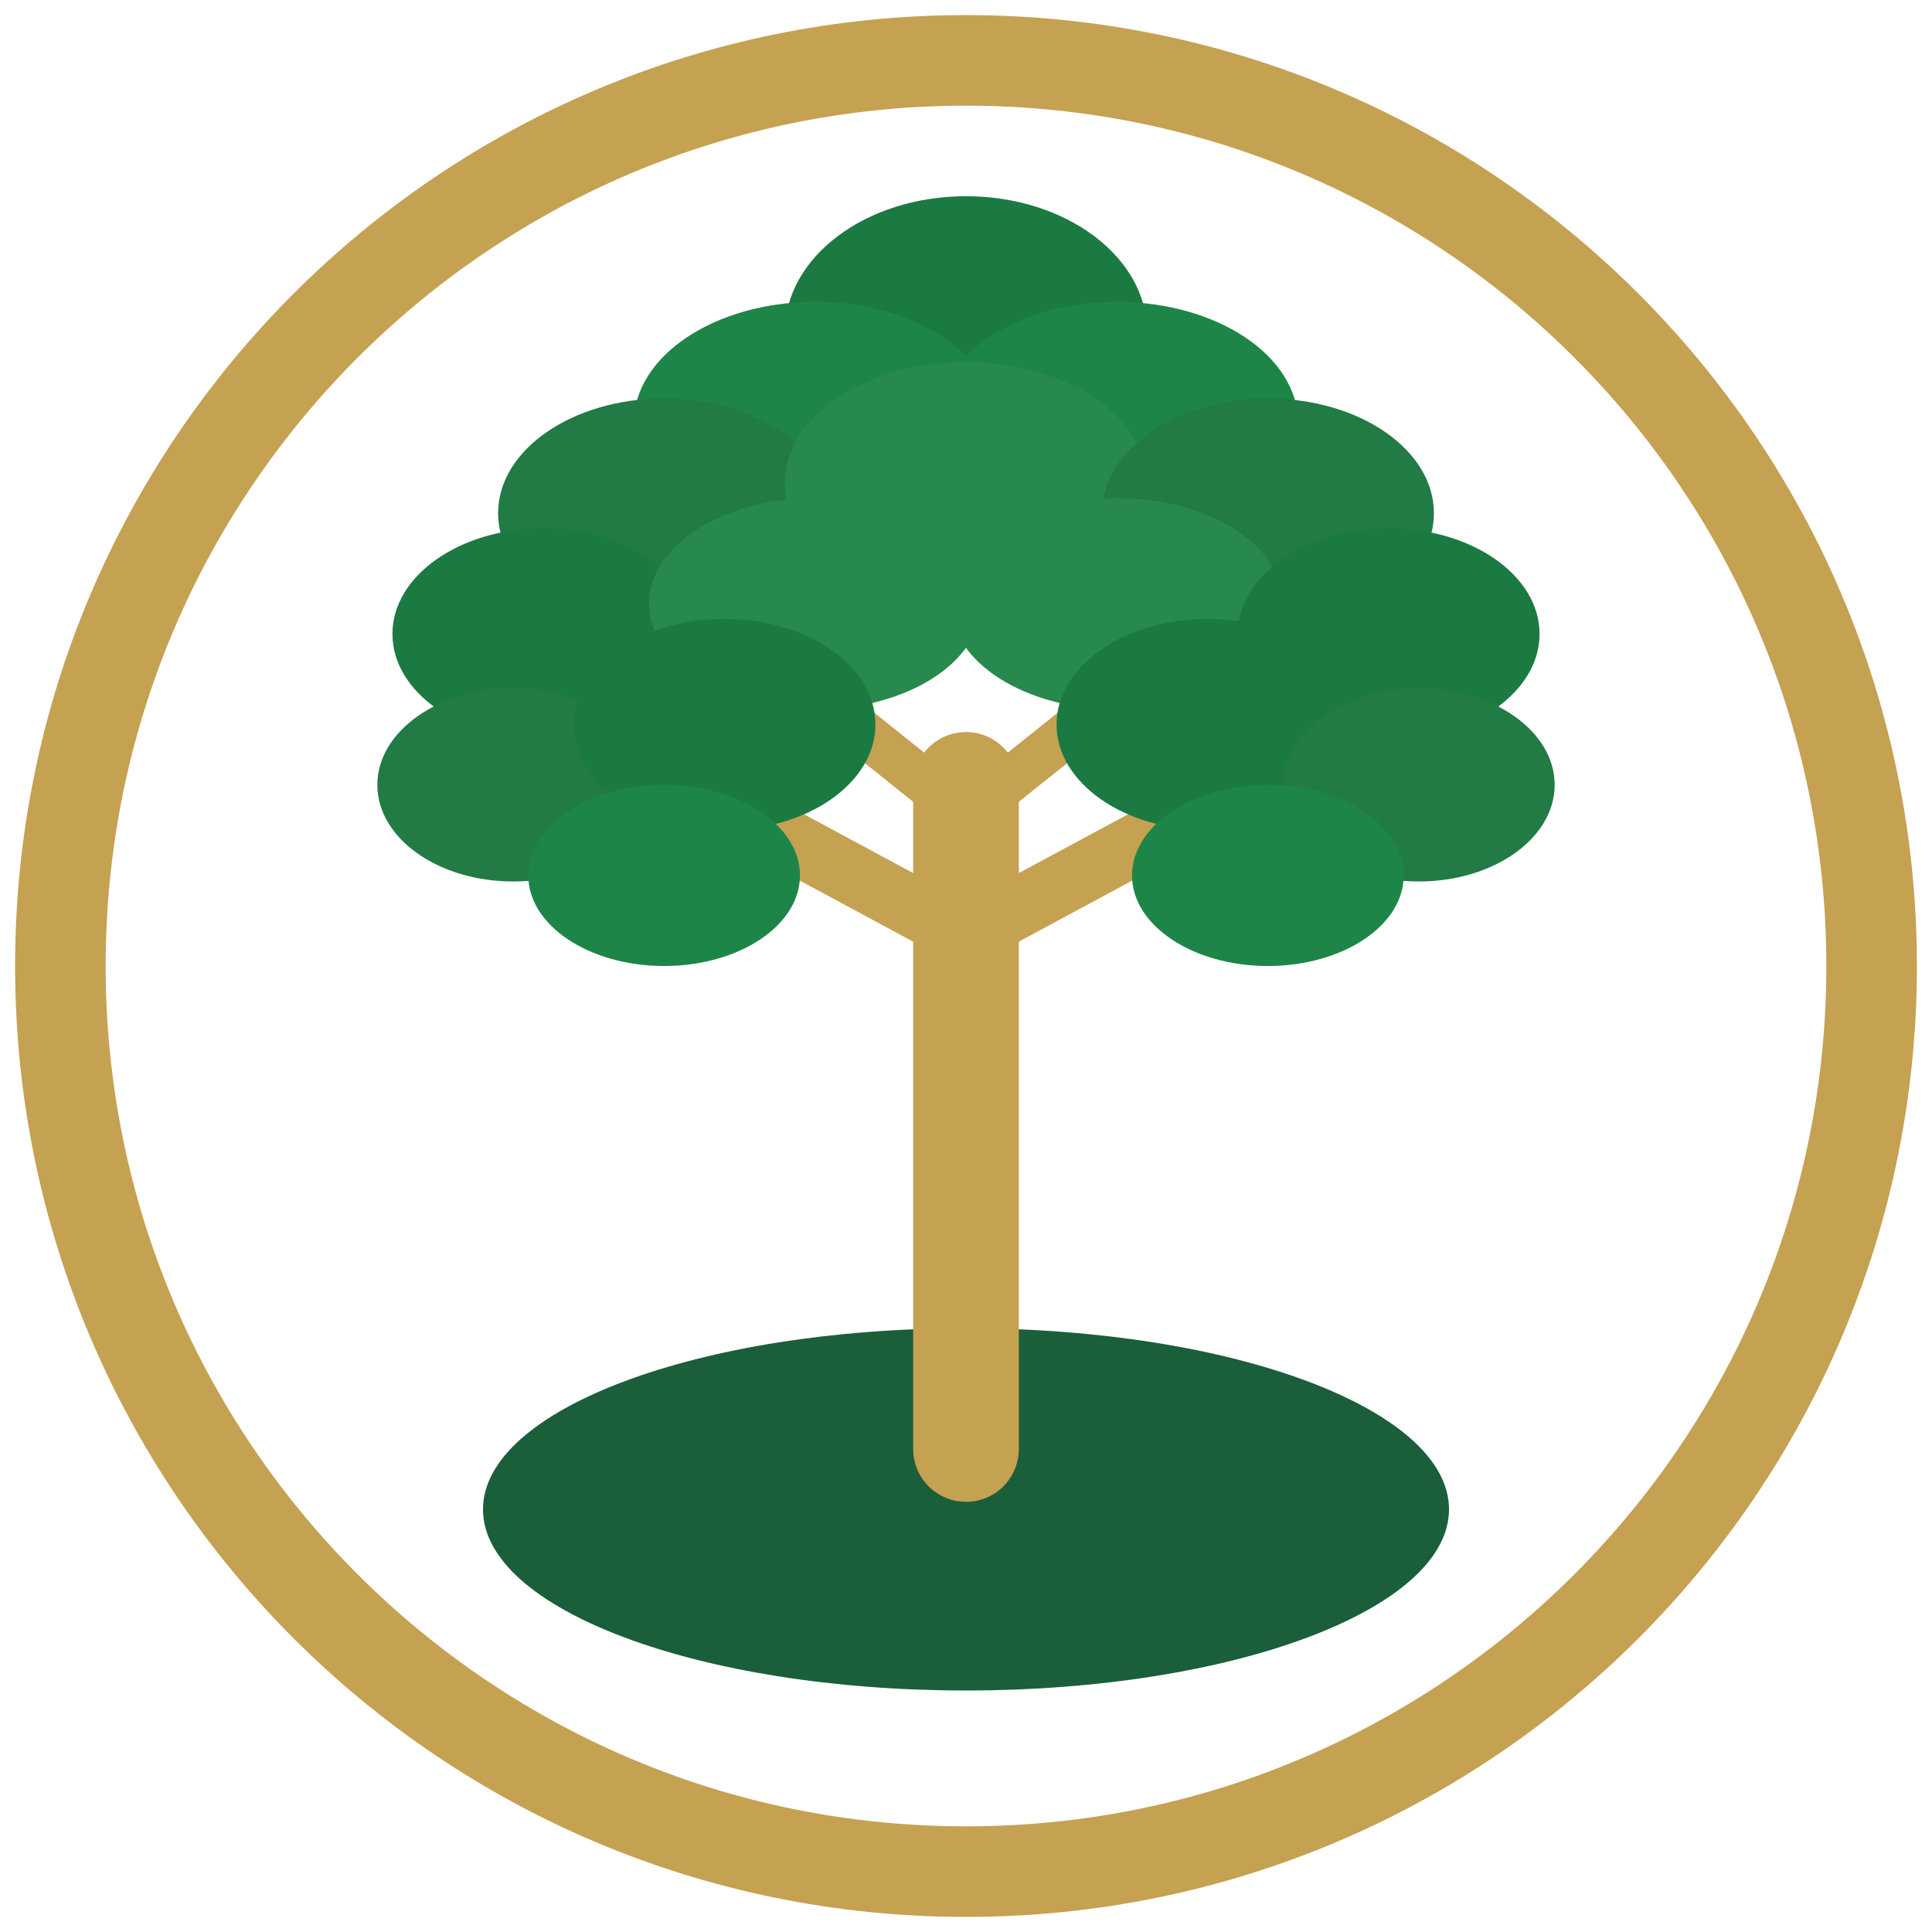
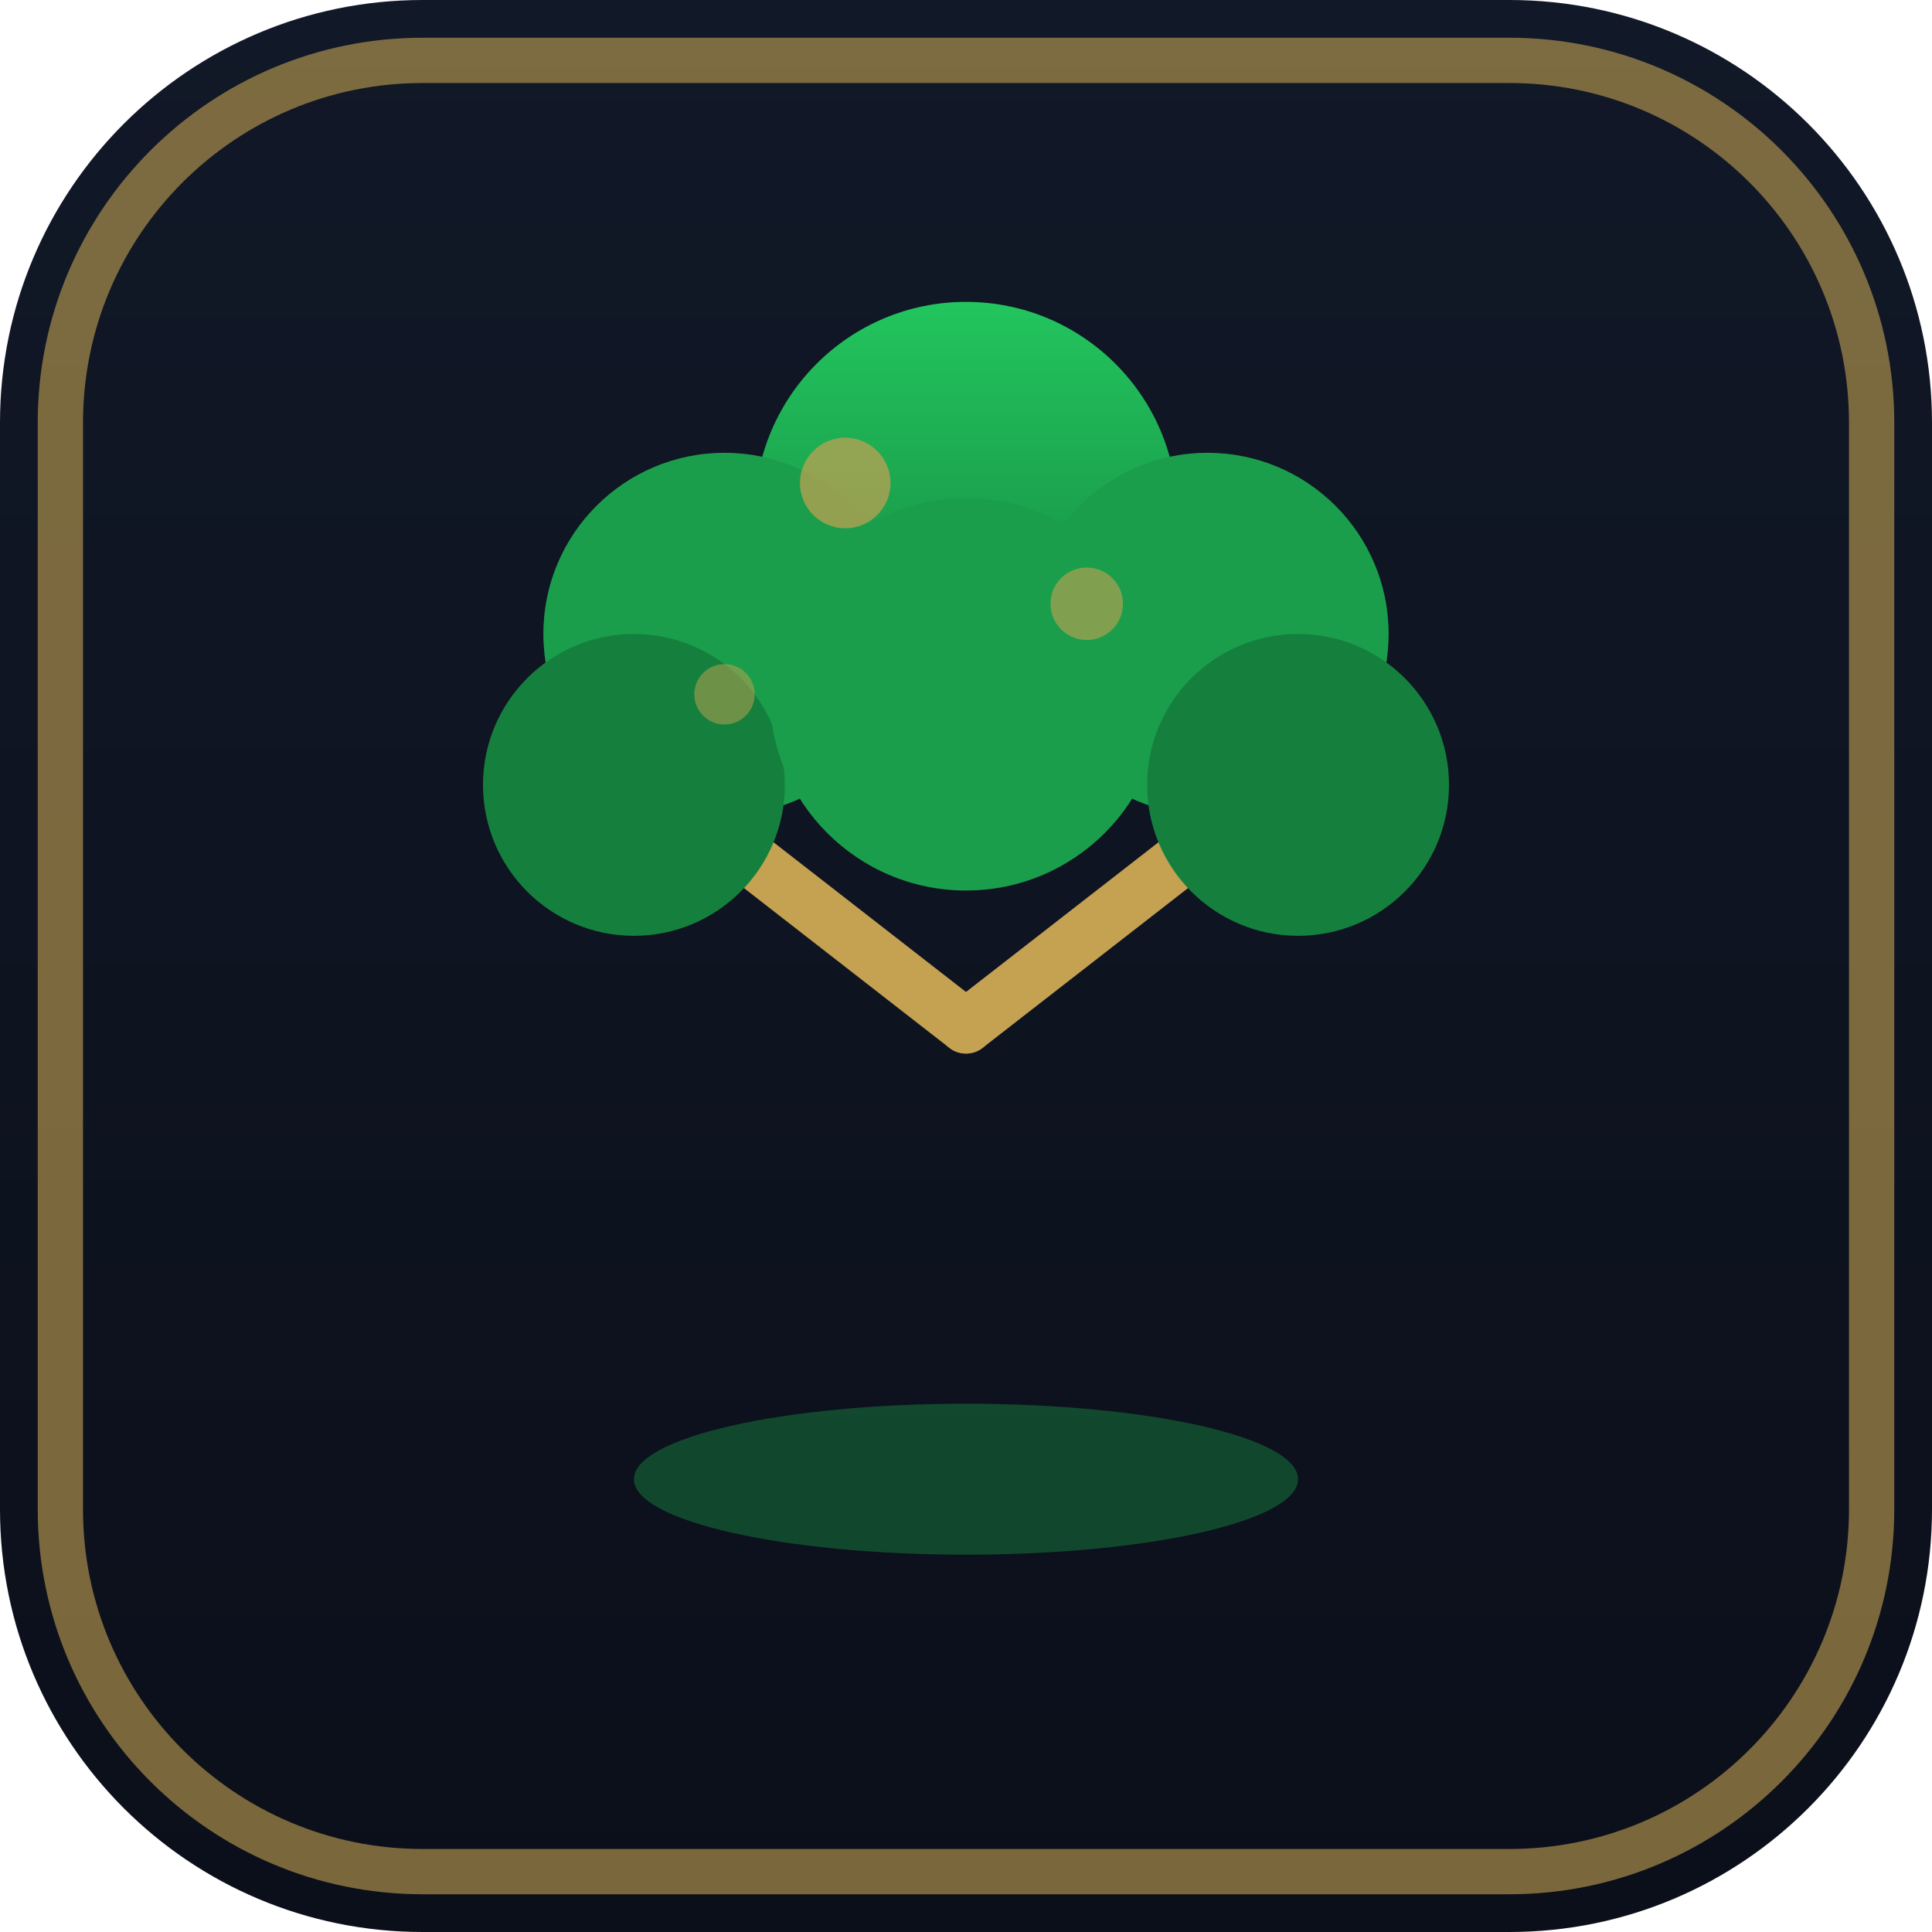
<svg xmlns="http://www.w3.org/2000/svg" viewBox="0 0 64 64">
-   <circle cx="32" cy="32" r="30" fill="none" stroke="#C5A152" stroke-width="3" />
-   <ellipse cx="32" cy="50" rx="16" ry="6" fill="#1B5E3A" />
-   <line x1="32" y1="26" x2="32" y2="48" stroke="#C5A152" stroke-width="3.5" stroke-linecap="round" />
-   <line x1="32" y1="31" x2="19" y2="24" stroke="#C5A152" stroke-width="2" stroke-linecap="round" />
-   <line x1="32" y1="31" x2="45" y2="24" stroke="#C5A152" stroke-width="2" stroke-linecap="round" />
-   <line x1="32" y1="27" x2="22" y2="19" stroke="#C5A152" stroke-width="1.5" stroke-linecap="round" />
-   <line x1="32" y1="27" x2="42" y2="19" stroke="#C5A152" stroke-width="1.5" stroke-linecap="round" />
-   <ellipse cx="32" cy="11" rx="6" ry="4.5" fill="#1B7A42" />
-   <ellipse cx="27" cy="14" rx="6" ry="4" fill="#1E8548" />
-   <ellipse cx="37" cy="14" rx="6" ry="4" fill="#1E8548" />
-   <ellipse cx="22" cy="17" rx="5.5" ry="3.8" fill="#227A45" />
-   <ellipse cx="32" cy="16" rx="6" ry="4" fill="#28894E" />
-   <ellipse cx="42" cy="17" rx="5.5" ry="3.8" fill="#227A45" />
-   <ellipse cx="18" cy="21" rx="5" ry="3.5" fill="#1B7A42" />
-   <ellipse cx="27" cy="20" rx="5.5" ry="3.5" fill="#28894E" />
-   <ellipse cx="37" cy="20" rx="5.5" ry="3.5" fill="#28894E" />
-   <ellipse cx="46" cy="21" rx="5" ry="3.5" fill="#1B7A42" />
-   <ellipse cx="17" cy="26" rx="4.5" ry="3.2" fill="#227A45" />
-   <ellipse cx="24" cy="24" rx="5" ry="3.5" fill="#1B7A42" />
-   <ellipse cx="40" cy="24" rx="5" ry="3.5" fill="#1B7A42" />
-   <ellipse cx="47" cy="26" rx="4.5" ry="3.2" fill="#227A45" />
-   <ellipse cx="22" cy="29" rx="4.5" ry="3" fill="#1E8548" />
-   <ellipse cx="42" cy="29" rx="4.5" ry="3" fill="#1E8548" />
+   <defs>
+     <linearGradient id="bg" x1="0" y1="0" x2="0" y2="1">
+       <stop offset="0%" stop-color="#111827" />
+       <stop offset="100%" stop-color="#0B0F1A" />
+     </linearGradient>
+     <linearGradient id="trunk" x1="0" y1="0" x2="0" y2="1">
+       <stop offset="0%" stop-color="#D4A843" />
+       <stop offset="100%" stop-color="#8B6914" />
+     </linearGradient>
+     <linearGradient id="leaf" x1="0" y1="0" x2="0" y2="1">
+       <stop offset="0%" stop-color="#22C55E" />
+       <stop offset="100%" stop-color="#15803D" />
+     </linearGradient>
+   </defs>
+   <rect width="64" height="64" rx="14" fill="url(#bg)" />
+   <rect x="2" y="2" width="60" height="60" rx="12" fill="none" stroke="#C5A152" stroke-width="1.5" opacity="0.6" />
+   <line x1="32" y1="28" x2="32" y2="48" stroke="url(#trunk)" stroke-width="3.5" stroke-linecap="round" />
+   <line x1="32" y1="34" x2="23" y2="27" stroke="#C5A152" stroke-width="1.8" stroke-linecap="round" />
+   <line x1="32" y1="34" x2="41" y2="27" stroke="#C5A152" stroke-width="1.8" stroke-linecap="round" />
+   <circle cx="32" cy="17" r="7" fill="url(#leaf)" />
+   <circle cx="24" cy="21" r="6" fill="#1B9E4B" />
+   <circle cx="40" cy="21" r="6" fill="#1B9E4B" />
+   <circle cx="21" cy="26" r="5" fill="#15803D" />
+   <circle cx="32" cy="23" r="6.5" fill="#1B9E4B" />
+   <circle cx="43" cy="26" r="5" fill="#15803D" />
+   <ellipse cx="32" cy="49" rx="11" ry="2.5" fill="#15803D" opacity="0.5" />
+   <circle cx="28" cy="16" r="1.5" fill="#C5A152" opacity="0.7" />
+   <circle cx="36" cy="20" r="1.2" fill="#C5A152" opacity="0.6" />
+   <circle cx="24" cy="23" r="1" fill="#C5A152" opacity="0.5" />
</svg>
